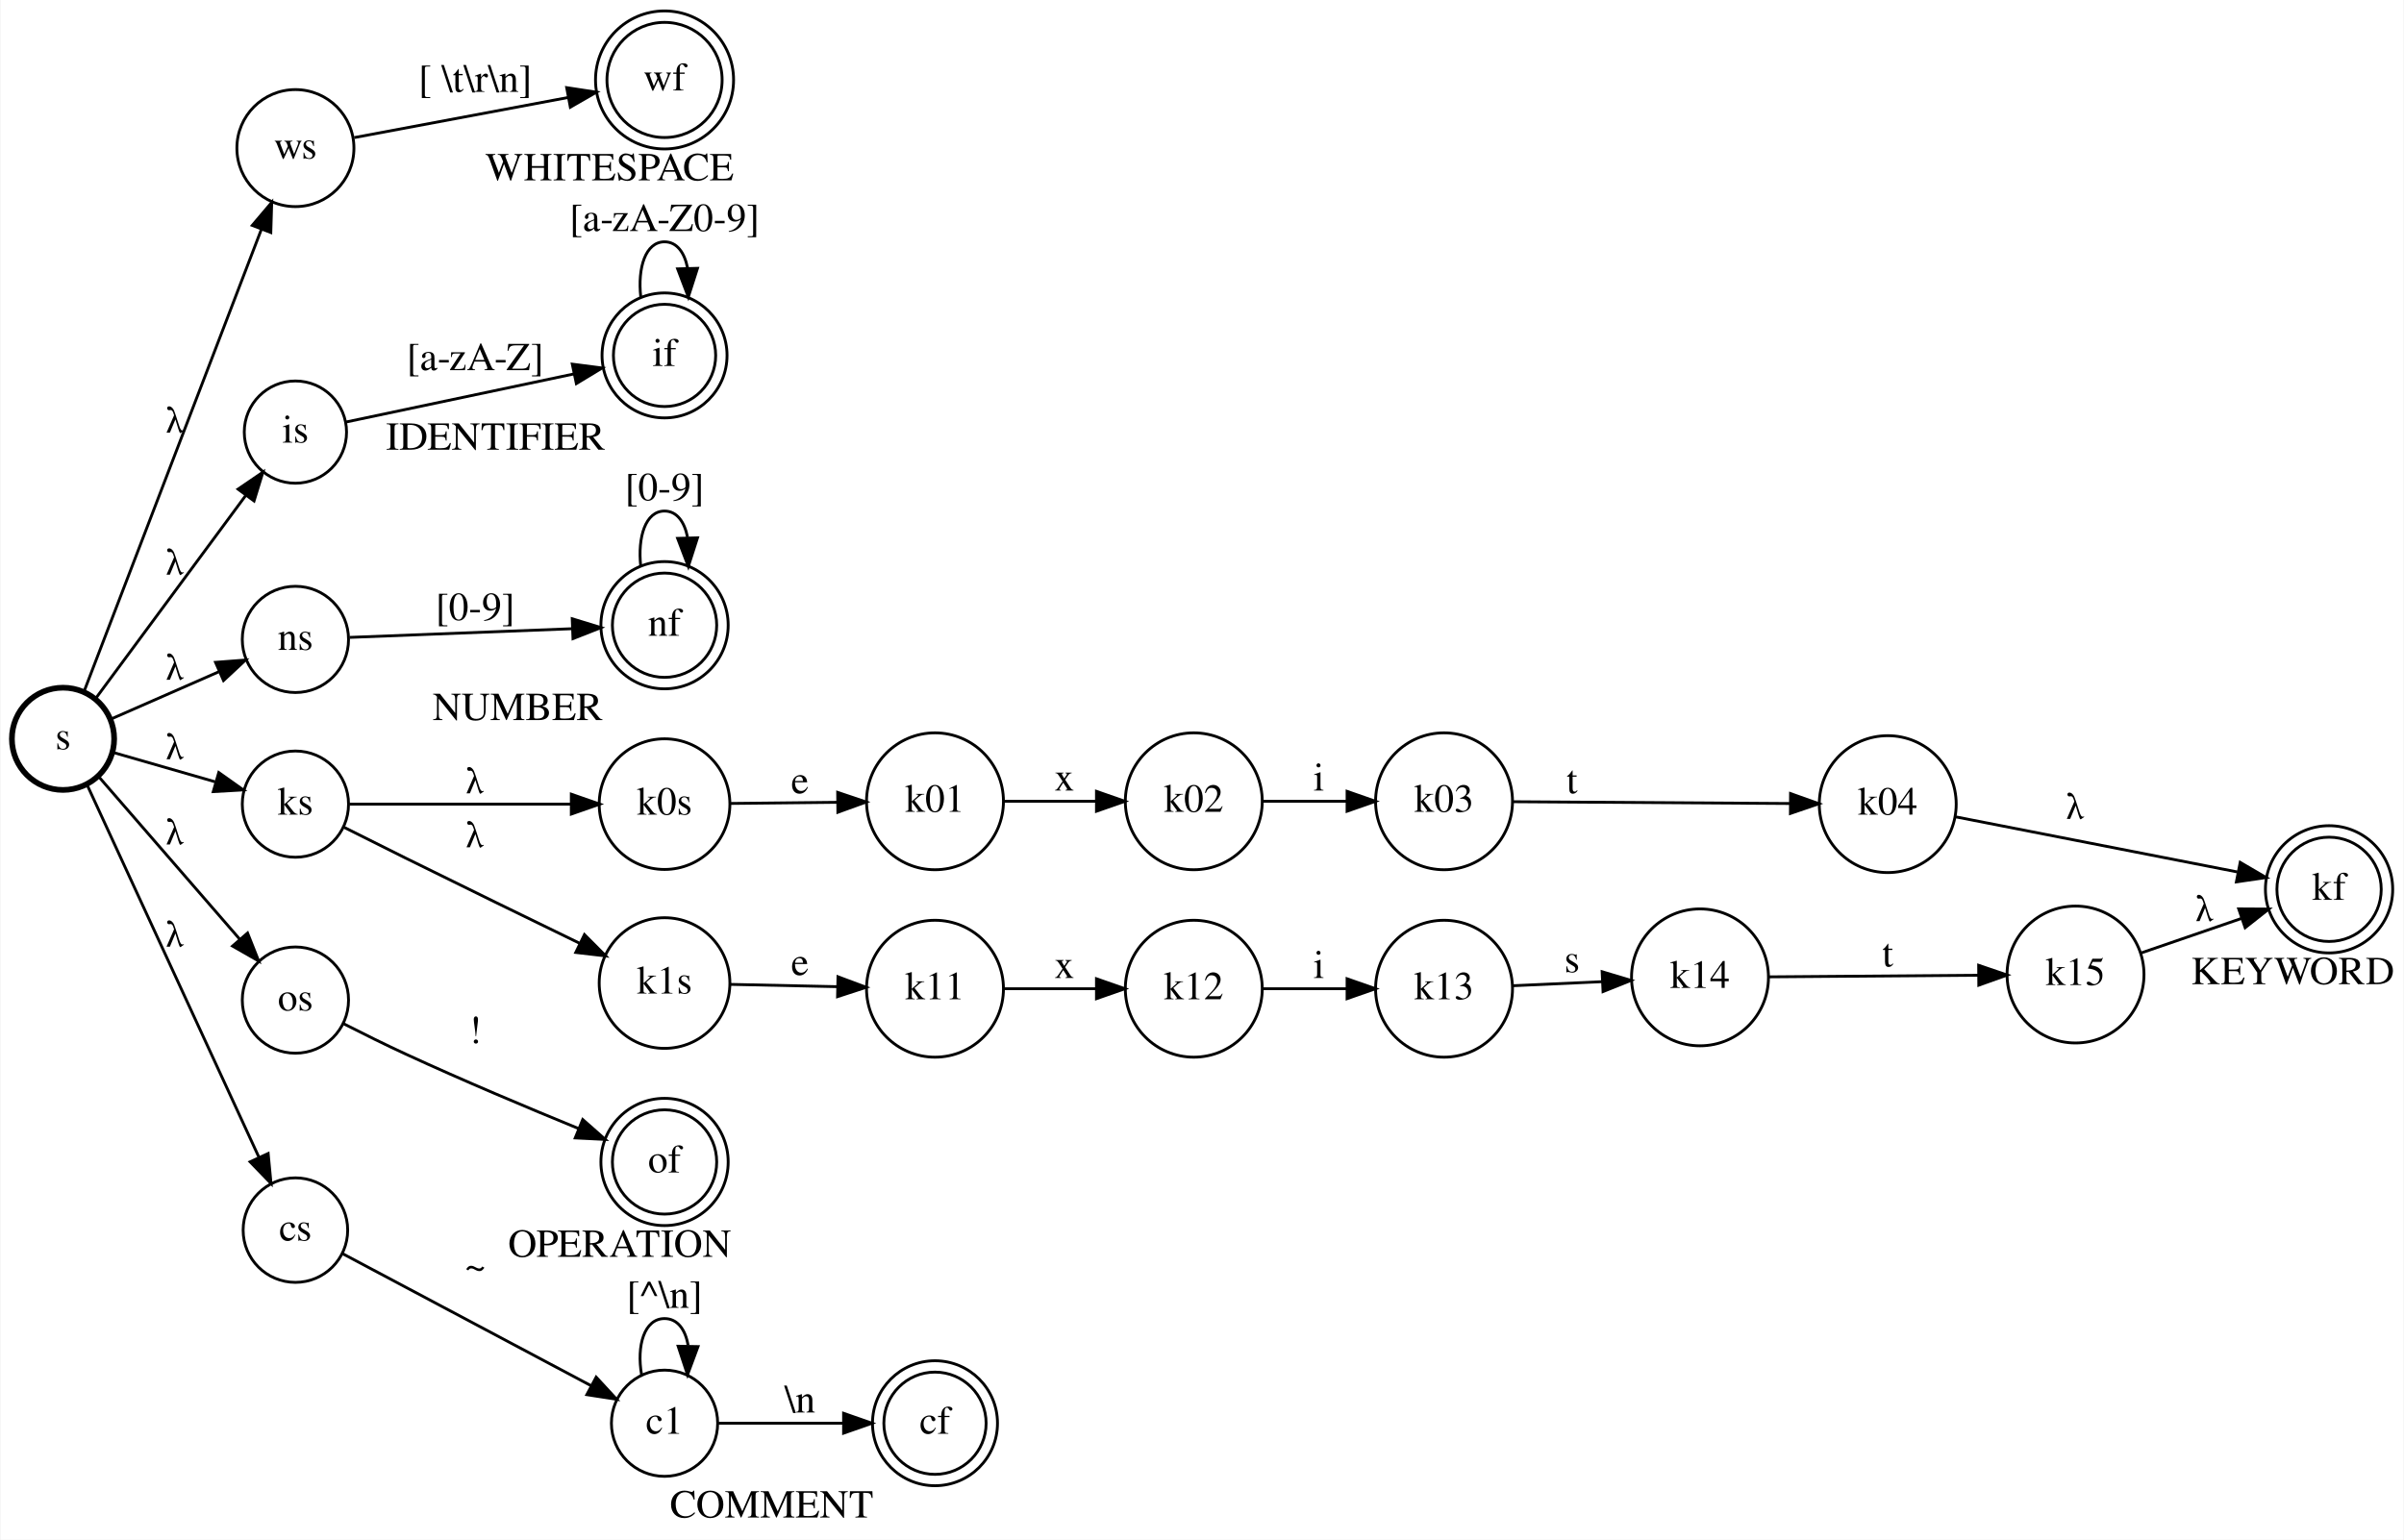
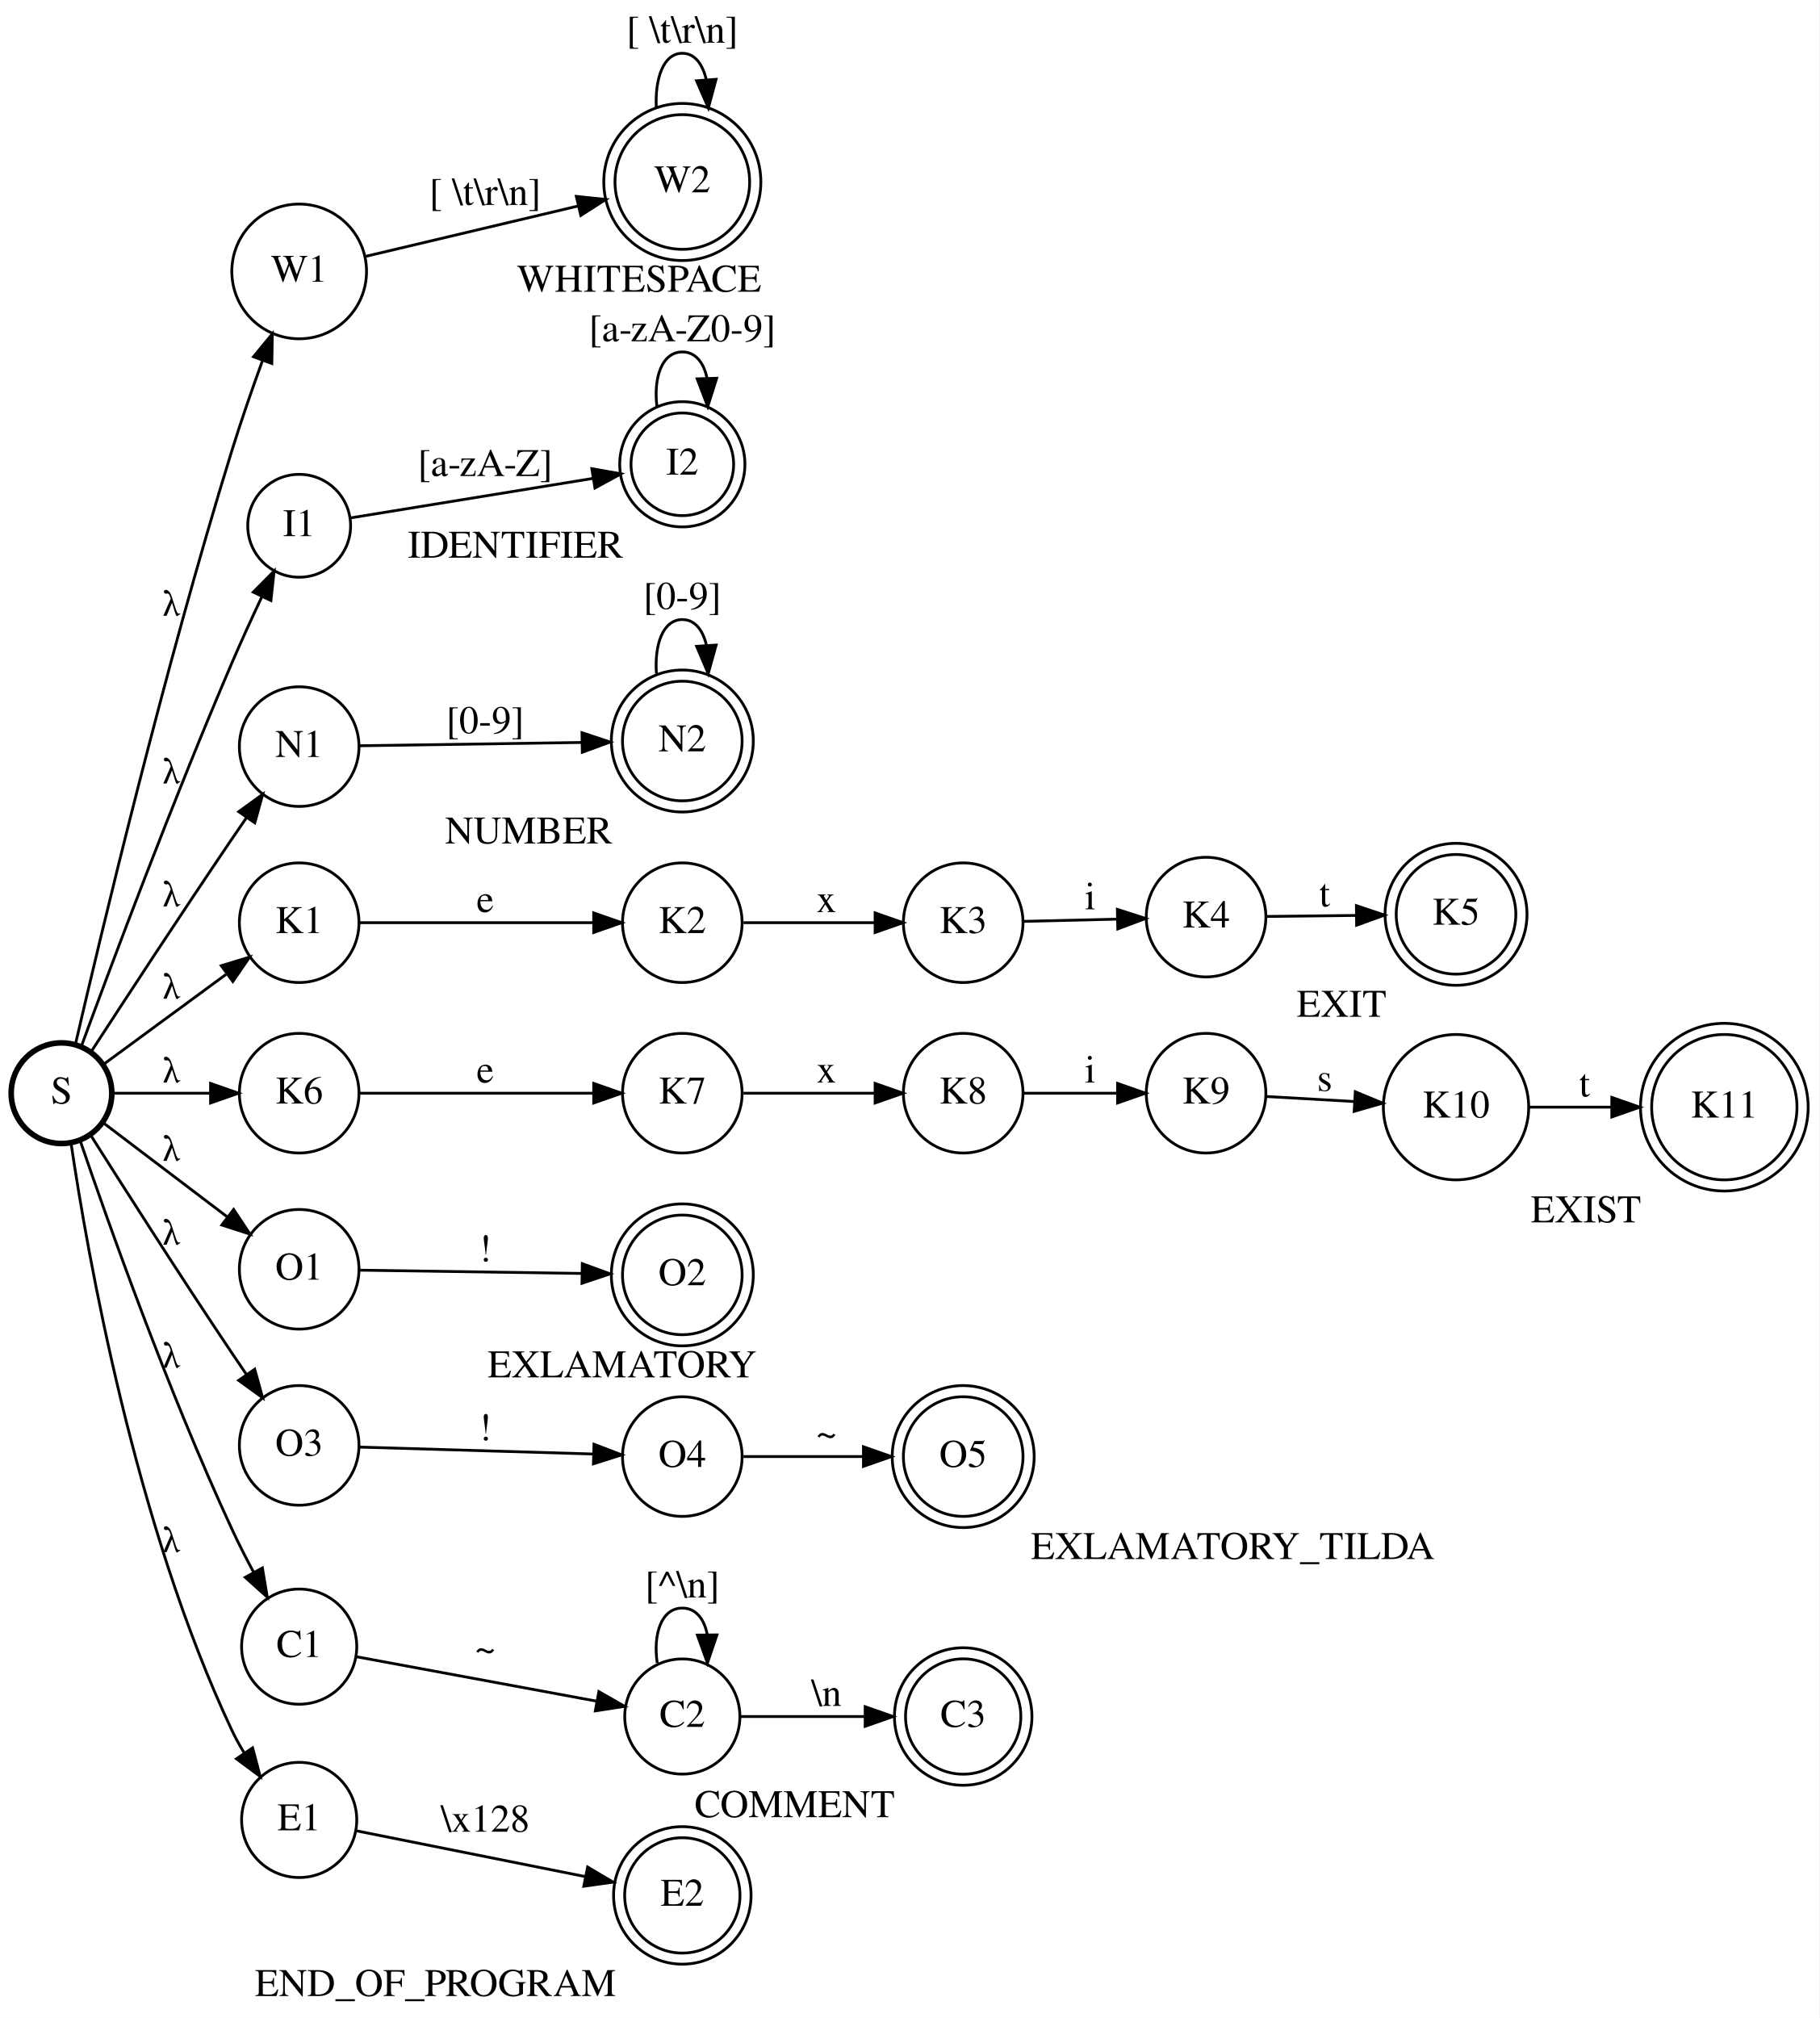
- <svg xmlns="http://www.w3.org/2000/svg" width="846pt" height="542pt" viewBox="0.00 0.00 845.86 542.15">
-   <g id="graph0" class="graph" transform="scale(1 1) rotate(0) translate(4 538.15)">
-     <polygon fill="white" stroke="transparent" points="-4,4 -4,-538.15 841.86,-538.15 841.86,4 -4,4" />
+ <svg xmlns="http://www.w3.org/2000/svg" width="651pt" height="722pt" viewBox="0.00 0.00 650.97 721.85">
+   <g id="graph0" class="graph" transform="scale(1 1) rotate(0) translate(4 717.85)">
+     <polygon fill="white" stroke="transparent" points="-4,4 -4,-717.85 646.97,-717.85 646.97,4 -4,4" />
    <g id="node1" class="node">
-       <ellipse fill="none" stroke="black" stroke-width="2" cx="18" cy="-278" rx="18" ry="18" />
-       <text text-anchor="middle" x="18" y="-274.3" font-family="Times,serif" font-size="14.00">s</text>
+       <ellipse fill="none" stroke="black" stroke-width="2" cx="18" cy="-326.8" rx="18" ry="18" />
+       <text text-anchor="middle" x="18" y="-323.1" font-family="Times,serif" font-size="14.00">S</text>
+     </g>
+     <g id="node11" class="node">
+       <ellipse fill="none" stroke="black" cx="103.05" cy="-620.8" rx="24.1" ry="24.1" />
+       <text text-anchor="middle" x="103.05" y="-617.1" font-family="Times,serif" font-size="14.00">W1</text>
+     </g>
+     <g id="edge1" class="edge">
+       <path fill="none" stroke="black" d="M22.98,-344.26C31.92,-382.89 54.7,-478.36 79,-556.8 82.25,-567.29 86.18,-578.6 89.87,-588.76" />
+       <polygon fill="black" stroke="black" points="86.7,-590.28 93.44,-598.46 93.27,-587.86 86.7,-590.28" />
+       <text text-anchor="middle" x="57.5" y="-497.6" font-family="Times,serif" font-size="14.00">λ</text>
+     </g>
+     <g id="node12" class="node">
+       <ellipse fill="none" stroke="black" cx="103.05" cy="-529.8" rx="18.4" ry="18.4" />
+       <text text-anchor="middle" x="103.05" y="-526.1" font-family="Times,serif" font-size="14.00">I1</text>
+     </g>
+     <g id="edge2" class="edge">
+       <path fill="none" stroke="black" d="M25.11,-343.58C35.57,-372.05 57.83,-431.49 79,-480.8 82.34,-488.57 86.18,-496.94 89.75,-504.52" />
+       <polygon fill="black" stroke="black" points="86.62,-506.07 94.08,-513.59 92.94,-503.06 86.62,-506.07" />
+       <text text-anchor="middle" x="57.5" y="-437.6" font-family="Times,serif" font-size="14.00">λ</text>
+     </g>
+     <g id="node13" class="node">
+       <ellipse fill="none" stroke="black" cx="103.05" cy="-450.8" rx="21.4" ry="21.4" />
+       <text text-anchor="middle" x="103.05" y="-447.1" font-family="Times,serif" font-size="14.00">N1</text>
+     </g>
+     <g id="edge3" class="edge">
+       <path fill="none" stroke="black" d="M28.65,-341.7C40.4,-359.78 60.93,-391.18 79,-417.8 80.66,-420.24 82.39,-422.77 84.14,-425.3" />
+       <polygon fill="black" stroke="black" points="81.42,-427.52 90,-433.73 87.17,-423.52 81.42,-427.52" />
+       <text text-anchor="middle" x="57.5" y="-393.6" font-family="Times,serif" font-size="14.00">λ</text>
+     </g>
+     <g id="node14" class="node">
+       <ellipse fill="none" stroke="black" cx="103.05" cy="-387.8" rx="21.4" ry="21.4" />
+       <text text-anchor="middle" x="103.05" y="-384.1" font-family="Times,serif" font-size="14.00">K1</text>
+     </g>
+     <g id="edge4" class="edge">
+       <path fill="none" stroke="black" d="M33.09,-337.15C45.04,-345.93 62.5,-358.75 76.85,-369.29" />
+       <polygon fill="black" stroke="black" points="75.18,-372.41 85.31,-375.5 79.32,-366.76 75.18,-372.41" />
+       <text text-anchor="middle" x="57.5" y="-360.6" font-family="Times,serif" font-size="14.00">λ</text>
+     </g>
+     <g id="node15" class="node">
+       <ellipse fill="none" stroke="black" cx="103.05" cy="-326.8" rx="21.4" ry="21.4" />
+       <text text-anchor="middle" x="103.05" y="-323.1" font-family="Times,serif" font-size="14.00">K6</text>
+     </g>
+     <g id="edge5" class="edge">
+       <path fill="none" stroke="black" d="M36.21,-326.8C46.25,-326.8 59.21,-326.8 70.98,-326.8" />
+       <polygon fill="black" stroke="black" points="71.34,-330.3 81.34,-326.8 71.34,-323.3 71.34,-330.3" />
+       <text text-anchor="middle" x="57.5" y="-330.6" font-family="Times,serif" font-size="14.00">λ</text>
+     </g>
+     <g id="node16" class="node">
+       <ellipse fill="none" stroke="black" cx="103.05" cy="-263.8" rx="21.4" ry="21.4" />
+       <text text-anchor="middle" x="103.05" y="-260.1" font-family="Times,serif" font-size="14.00">O1</text>
+     </g>
+     <g id="edge6" class="edge">
+       <path fill="none" stroke="black" d="M32.71,-316.39C44.81,-307.22 62.72,-293.63 77.31,-282.56" />
+       <polygon fill="black" stroke="black" points="79.6,-285.22 85.45,-276.39 75.37,-279.64 79.6,-285.22" />
+       <text text-anchor="middle" x="57.5" y="-302.6" font-family="Times,serif" font-size="14.00">λ</text>
+     </g>
+     <g id="node17" class="node">
+       <ellipse fill="none" stroke="black" cx="103.05" cy="-200.8" rx="21.4" ry="21.4" />
+       <text text-anchor="middle" x="103.05" y="-197.1" font-family="Times,serif" font-size="14.00">O3</text>
+     </g>
+     <g id="edge7" class="edge">
+       <path fill="none" stroke="black" d="M28.39,-311.87C40.07,-293.41 60.68,-261.08 79,-233.8 80.64,-231.35 82.37,-228.81 84.11,-226.28" />
+       <polygon fill="black" stroke="black" points="87.14,-228.05 89.97,-217.84 81.39,-224.06 87.14,-228.05" />
+       <text text-anchor="middle" x="57.5" y="-272.6" font-family="Times,serif" font-size="14.00">λ</text>
+     </g>
+     <g id="node18" class="node">
+       <ellipse fill="none" stroke="black" cx="103.05" cy="-128.8" rx="20.6" ry="20.6" />
+       <text text-anchor="middle" x="103.05" y="-125.1" font-family="Times,serif" font-size="14.00">C1</text>
+     </g>
+     <g id="edge8" class="edge">
+       <path fill="none" stroke="black" d="M24.75,-309.64C34.67,-280.57 56.16,-220.02 79,-170.8 81.36,-165.71 84.08,-160.38 86.81,-155.29" />
+       <polygon fill="black" stroke="black" points="89.89,-156.96 91.64,-146.51 83.75,-153.59 89.89,-156.96" />
+       <text text-anchor="middle" x="57.5" y="-228.6" font-family="Times,serif" font-size="14.00">λ</text>
+     </g>
+     <g id="node19" class="node">
+       <ellipse fill="none" stroke="black" cx="103.05" cy="-66.8" rx="20.6" ry="20.6" />
+       <text text-anchor="middle" x="103.05" y="-63.1" font-family="Times,serif" font-size="14.00">E1</text>
+     </g>
+     <g id="edge9" class="edge">
+       <path fill="none" stroke="black" d="M21.43,-308.88C27.27,-269.38 44.25,-172.47 79,-98.8 80.26,-96.13 81.75,-93.45 83.35,-90.84" />
+       <polygon fill="black" stroke="black" points="86.39,-92.6 89.1,-82.36 80.59,-88.67 86.39,-92.6" />
+       <text text-anchor="middle" x="57.5" y="-162.6" font-family="Times,serif" font-size="14.00">λ</text>
+     </g>
+     <g id="node2" class="node">
+       <ellipse fill="none" stroke="black" cx="240.14" cy="-652.8" rx="24.09" ry="24.09" />
+       <ellipse fill="none" stroke="black" cx="240.14" cy="-652.8" rx="28.1" ry="28.1" />
+       <text text-anchor="middle" x="240.14" y="-649.1" font-family="Times,serif" font-size="14.00">W2</text>
+       <text text-anchor="middle" x="224.69" y="-613.55" font-family="Times,serif" font-size="14.00">WHITESPACE</text>
+     </g>
+     <g id="edge11" class="edge">
+       <path fill="none" stroke="black" d="M230.83,-679.3C230.3,-689.93 233.41,-698.85 240.14,-698.85 244.57,-698.85 247.42,-695 248.72,-689.36" />
+       <polygon fill="black" stroke="black" points="252.21,-689.53 249.46,-679.3 245.23,-689.01 252.21,-689.53" />
+       <text text-anchor="middle" x="240.14" y="-702.65" font-family="Times,serif" font-size="14.00">[ \t\r\n]</text>
+     </g>
+     <g id="node3" class="node">
+       <ellipse fill="none" stroke="black" cx="240.14" cy="-551.8" rx="18.36" ry="18.36" />
+       <ellipse fill="none" stroke="black" cx="240.14" cy="-551.8" rx="22.4" ry="22.4" />
+       <text text-anchor="middle" x="240.14" y="-548.1" font-family="Times,serif" font-size="14.00">I2</text>
+       <text text-anchor="middle" x="180.45" y="-518.4" font-family="Times,serif" font-size="14.00">IDENTIFIER</text>
+     </g>
+     <g id="edge13" class="edge">
+       <path fill="none" stroke="black" d="M231.05,-572.48C229.79,-582.8 232.82,-592 240.14,-592 244.84,-592 247.77,-588.22 248.94,-582.79" />
+       <polygon fill="black" stroke="black" points="252.44,-582.58 249.24,-572.48 245.45,-582.37 252.44,-582.58" />
+       <text text-anchor="middle" x="240.14" y="-595.8" font-family="Times,serif" font-size="14.00">[a-zA-Z0-9]</text>
+     </g>
+     <g id="node4" class="node">
+       <ellipse fill="none" stroke="black" cx="240.14" cy="-452.8" rx="21.4" ry="21.4" />
+       <ellipse fill="none" stroke="black" cx="240.14" cy="-452.8" rx="25.4" ry="25.4" />
+       <text text-anchor="middle" x="240.14" y="-449.1" font-family="Times,serif" font-size="14.00">N2</text>
+       <text text-anchor="middle" x="185.2" y="-416.15" font-family="Times,serif" font-size="14.00">NUMBER</text>
+     </g>
+     <g id="edge15" class="edge">
+       <path fill="none" stroke="black" d="M230.88,-476.93C230.12,-487.33 233.21,-496.25 240.14,-496.25 244.59,-496.25 247.45,-492.59 248.73,-487.22" />
+       <polygon fill="black" stroke="black" points="252.25,-487.13 249.41,-476.93 245.26,-486.68 252.25,-487.13" />
+       <text text-anchor="middle" x="240.14" y="-500.05" font-family="Times,serif" font-size="14.00">[0-9]</text>
+     </g>
+     <g id="node5" class="node">
+       <ellipse fill="none" stroke="black" cx="516.98" cy="-390.8" rx="21.4" ry="21.4" />
+       <ellipse fill="none" stroke="black" cx="516.98" cy="-390.8" rx="25.4" ry="25.4" />
+       <text text-anchor="middle" x="516.98" y="-387.1" font-family="Times,serif" font-size="14.00">K5</text>
+       <text text-anchor="middle" x="476.03" y="-354.15" font-family="Times,serif" font-size="14.00">EXIT</text>
+     </g>
+     <g id="node6" class="node">
+       <ellipse fill="none" stroke="black" cx="612.98" cy="-321.8" rx="26" ry="26" />
+       <ellipse fill="none" stroke="black" cx="612.98" cy="-321.8" rx="30" ry="30" />
+       <text text-anchor="middle" x="612.98" y="-318.1" font-family="Times,serif" font-size="14.00">K11</text>
+       <text text-anchor="middle" x="563.48" y="-280.6" font-family="Times,serif" font-size="14.00">EXIST</text>
+     </g>
+     <g id="node7" class="node">
+       <ellipse fill="none" stroke="black" cx="240.14" cy="-261.8" rx="21.4" ry="21.4" />
+       <ellipse fill="none" stroke="black" cx="240.14" cy="-261.8" rx="25.4" ry="25.4" />
+       <text text-anchor="middle" x="240.14" y="-258.1" font-family="Times,serif" font-size="14.00">O2</text>
+       <text text-anchor="middle" x="218.59" y="-225.15" font-family="Times,serif" font-size="14.00">EXLAMATORY</text>
    </g>
    <g id="node8" class="node">
-       <ellipse fill="none" stroke="black" cx="99.8" cy="-486" rx="20.6" ry="20.6" />
-       <text text-anchor="middle" x="99.8" y="-482.3" font-family="Times,serif" font-size="14.00">ws</text>
-     </g>
-     <g id="edge1" class="edge">
-       <path fill="none" stroke="black" d="M25.4,-294.67C38.98,-330.09 70.86,-413.19 87.79,-457.31" />
-       <polygon fill="black" stroke="black" points="84.61,-458.78 91.46,-466.87 91.14,-456.28 84.61,-458.78" />
-       <text text-anchor="middle" x="57.5" y="-385.8" font-family="Times,serif" font-size="14.00">λ</text>
+       <ellipse fill="none" stroke="black" cx="340.64" cy="-196.8" rx="21.4" ry="21.4" />
+       <ellipse fill="none" stroke="black" cx="340.64" cy="-196.8" rx="25.4" ry="25.4" />
+       <text text-anchor="middle" x="340.64" y="-193.1" font-family="Times,serif" font-size="14.00">O5</text>
+       <text text-anchor="middle" x="437.09" y="-160.15" font-family="Times,serif" font-size="14.00">EXLAMATORY_TILDA</text>
    </g>
    <g id="node9" class="node">
-       <ellipse fill="none" stroke="black" cx="99.8" cy="-386" rx="18" ry="18" />
-       <text text-anchor="middle" x="99.8" y="-382.3" font-family="Times,serif" font-size="14.00">is</text>
-     </g>
-     <g id="edge2" class="edge">
-       <path fill="none" stroke="black" d="M29.43,-292.12C42.87,-310.31 66.4,-342.15 82.28,-363.64" />
-       <polygon fill="black" stroke="black" points="79.61,-365.91 88.36,-371.88 85.24,-361.75 79.61,-365.91" />
-       <text text-anchor="middle" x="57.5" y="-335.8" font-family="Times,serif" font-size="14.00">λ</text>
+       <ellipse fill="none" stroke="black" cx="340.64" cy="-103.8" rx="20.63" ry="20.63" />
+       <ellipse fill="none" stroke="black" cx="340.64" cy="-103.8" rx="24.6" ry="24.6" />
+       <text text-anchor="middle" x="340.64" y="-100.1" font-family="Times,serif" font-size="14.00">C3</text>
+       <text text-anchor="middle" x="280.34" y="-67.8" font-family="Times,serif" font-size="14.00">COMMENT</text>
    </g>
    <g id="node10" class="node">
-       <ellipse fill="none" stroke="black" cx="99.8" cy="-313" rx="18.7" ry="18.7" />
-       <text text-anchor="middle" x="99.8" y="-309.3" font-family="Times,serif" font-size="14.00">ns</text>
-     </g>
-     <g id="edge3" class="edge">
-       <path fill="none" stroke="black" d="M34.77,-284.91C45.59,-289.66 60.21,-296.07 72.75,-301.57" />
-       <polygon fill="black" stroke="black" points="71.68,-304.93 82.24,-305.74 74.49,-298.52 71.68,-304.93" />
-       <text text-anchor="middle" x="57.5" y="-298.8" font-family="Times,serif" font-size="14.00">λ</text>
-     </g>
-     <g id="node11" class="node">
-       <ellipse fill="none" stroke="black" cx="99.8" cy="-255" rx="18.7" ry="18.7" />
-       <text text-anchor="middle" x="99.8" y="-251.3" font-family="Times,serif" font-size="14.00">ks</text>
-     </g>
-     <g id="edge4" class="edge">
-       <path fill="none" stroke="black" d="M35.53,-273.23C45.91,-270.24 59.55,-266.31 71.51,-262.87" />
-       <polygon fill="black" stroke="black" points="72.82,-266.13 81.46,-260 70.88,-259.4 72.82,-266.13" />
-       <text text-anchor="middle" x="57.5" y="-270.8" font-family="Times,serif" font-size="14.00">λ</text>
-     </g>
-     <g id="node12" class="node">
-       <ellipse fill="none" stroke="black" cx="99.8" cy="-186" rx="18.7" ry="18.7" />
-       <text text-anchor="middle" x="99.8" y="-182.3" font-family="Times,serif" font-size="14.00">os</text>
-     </g>
-     <g id="edge5" class="edge">
-       <path fill="none" stroke="black" d="M30.43,-264.82C43.44,-249.82 64.86,-225.12 80.26,-207.37" />
-       <polygon fill="black" stroke="black" points="82.96,-209.61 86.87,-199.76 77.67,-205.02 82.96,-209.61" />
-       <text text-anchor="middle" x="57.5" y="-240.8" font-family="Times,serif" font-size="14.00">λ</text>
-     </g>
-     <g id="node13" class="node">
-       <ellipse fill="none" stroke="black" cx="99.8" cy="-105" rx="18.4" ry="18.4" />
-       <text text-anchor="middle" x="99.8" y="-101.3" font-family="Times,serif" font-size="14.00">cs</text>
-     </g>
-     <g id="edge6" class="edge">
-       <path fill="none" stroke="black" d="M26.36,-262.03C40.19,-232.06 70.14,-167.13 86.87,-130.85" />
-       <polygon fill="black" stroke="black" points="90.21,-131.98 91.22,-121.43 83.85,-129.05 90.21,-131.98" />
-       <text text-anchor="middle" x="57.5" y="-204.8" font-family="Times,serif" font-size="14.00">λ</text>
-     </g>
-     <g id="node2" class="node">
-       <ellipse fill="none" stroke="black" cx="229.74" cy="-510" rx="20.27" ry="20.27" />
-       <ellipse fill="none" stroke="black" cx="229.74" cy="-510" rx="24.3" ry="24.3" />
-       <text text-anchor="middle" x="229.74" y="-506.3" font-family="Times,serif" font-size="14.00">wf</text>
-       <text text-anchor="middle" x="210.39" y="-474.65" font-family="Times,serif" font-size="14.00">WHITESPACE</text>
-     </g>
-     <g id="node3" class="node">
-       <ellipse fill="none" stroke="black" cx="229.74" cy="-413" rx="18" ry="18" />
-       <ellipse fill="none" stroke="black" cx="229.74" cy="-413" rx="22" ry="22" />
-       <text text-anchor="middle" x="229.74" y="-409.3" font-family="Times,serif" font-size="14.00">if</text>
-       <text text-anchor="middle" x="170.24" y="-379.8" font-family="Times,serif" font-size="14.00">IDENTIFIER</text>
-     </g>
-     <g id="edge9" class="edge">
-       <path fill="none" stroke="black" d="M221.37,-433.58C220.22,-443.84 223.01,-453 229.74,-453 234.06,-453 236.76,-449.24 237.83,-443.84" />
-       <polygon fill="black" stroke="black" points="241.34,-443.67 238.11,-433.58 234.34,-443.48 241.34,-443.67" />
-       <text text-anchor="middle" x="229.74" y="-456.8" font-family="Times,serif" font-size="14.00">[a-zA-Z0-9]</text>
-     </g>
-     <g id="node4" class="node">
-       <ellipse fill="none" stroke="black" cx="229.74" cy="-318" rx="18.36" ry="18.36" />
-       <ellipse fill="none" stroke="black" cx="229.74" cy="-318" rx="22.4" ry="22.4" />
-       <text text-anchor="middle" x="229.74" y="-314.3" font-family="Times,serif" font-size="14.00">nf</text>
-       <text text-anchor="middle" x="178.05" y="-284.6" font-family="Times,serif" font-size="14.00">NUMBER</text>
-     </g>
-     <g id="edge11" class="edge">
-       <path fill="none" stroke="black" d="M221.37,-338.68C220.22,-349 223.01,-358.2 229.74,-358.2 234.06,-358.2 236.76,-354.42 237.83,-349" />
-       <polygon fill="black" stroke="black" points="241.34,-348.77 238.11,-338.68 234.34,-348.58 241.34,-348.77" />
-       <text text-anchor="middle" x="229.74" y="-362" font-family="Times,serif" font-size="14.00">[0-9]</text>
-     </g>
-     <g id="node5" class="node">
-       <ellipse fill="none" stroke="black" cx="815.67" cy="-225" rx="18.36" ry="18.36" />
-       <ellipse fill="none" stroke="black" cx="815.67" cy="-225" rx="22.4" ry="22.4" />
-       <text text-anchor="middle" x="815.67" y="-221.3" font-family="Times,serif" font-size="14.00">kf</text>
-       <text text-anchor="middle" x="802.86" y="-191.6" font-family="Times,serif" font-size="14.00">KEYWORD</text>
-     </g>
-     <g id="node6" class="node">
-       <ellipse fill="none" stroke="black" cx="229.74" cy="-129" rx="18.36" ry="18.36" />
-       <ellipse fill="none" stroke="black" cx="229.74" cy="-129" rx="22.4" ry="22.4" />
-       <text text-anchor="middle" x="229.74" y="-125.3" font-family="Times,serif" font-size="14.00">of</text>
-       <text text-anchor="middle" x="213.94" y="-95.6" font-family="Times,serif" font-size="14.00">OPERATION</text>
-     </g>
-     <g id="node7" class="node">
-       <ellipse fill="none" stroke="black" cx="324.94" cy="-37" rx="18" ry="18" />
-       <ellipse fill="none" stroke="black" cx="324.94" cy="-37" rx="22" ry="22" />
-       <text text-anchor="middle" x="324.94" y="-33.3" font-family="Times,serif" font-size="14.00">cf</text>
-       <text text-anchor="middle" x="267.44" y="-3.8" font-family="Times,serif" font-size="14.00">COMMENT</text>
-     </g>
-     <g id="edge7" class="edge">
-       <path fill="none" stroke="black" d="M120.51,-489.7C140.54,-493.45 171.92,-499.34 195.74,-503.81" />
-       <polygon fill="black" stroke="black" points="195.29,-507.29 205.76,-505.69 196.58,-500.41 195.29,-507.29" />
-       <text text-anchor="middle" x="163.1" y="-505.8" font-family="Times,serif" font-size="14.00">[ \t\r\n]</text>
-     </g>
-     <g id="edge8" class="edge">
-       <path fill="none" stroke="black" d="M117.52,-389.53C137.89,-393.83 172.67,-401.17 197.93,-406.5" />
-       <polygon fill="black" stroke="black" points="197.26,-409.93 207.76,-408.57 198.7,-403.08 197.26,-409.93" />
-       <text text-anchor="middle" x="163.1" y="-407.8" font-family="Times,serif" font-size="14.00">[a-zA-Z]</text>
+       <ellipse fill="none" stroke="black" cx="240.14" cy="-39.8" rx="20.63" ry="20.63" />
+       <ellipse fill="none" stroke="black" cx="240.14" cy="-39.8" rx="24.6" ry="24.6" />
+       <text text-anchor="middle" x="240.14" y="-36.1" font-family="Times,serif" font-size="14.00">E2</text>
+       <text text-anchor="middle" x="151.85" y="-3.8" font-family="Times,serif" font-size="14.00">END_OF_PROGRAM</text>
    </g>
    <g id="edge10" class="edge">
-       <path fill="none" stroke="black" d="M118.86,-313.71C139.14,-314.5 172.43,-315.8 197.07,-316.76" />
-       <polygon fill="black" stroke="black" points="197.24,-320.27 207.36,-317.16 197.51,-313.28 197.24,-320.27" />
-       <text text-anchor="middle" x="163.1" y="-319.8" font-family="Times,serif" font-size="14.00">[0-9]</text>
-     </g>
-     <g id="node14" class="node">
-       <ellipse fill="none" stroke="black" cx="229.74" cy="-255" rx="23" ry="23" />
-       <text text-anchor="middle" x="229.74" y="-251.3" font-family="Times,serif" font-size="14.00">k0s</text>
+       <path fill="none" stroke="black" d="M126.66,-626.15C147.43,-631.07 178.57,-638.45 202.82,-644.2" />
+       <polygon fill="black" stroke="black" points="202.21,-647.65 212.75,-646.55 203.82,-640.83 202.21,-647.65" />
+       <text text-anchor="middle" x="169.6" y="-644.6" font-family="Times,serif" font-size="14.00">[ \t\r\n]</text>
    </g>
    <g id="edge12" class="edge">
-       <path fill="none" stroke="black" d="M118.86,-255C139.02,-255 172.04,-255 196.63,-255" />
-       <polygon fill="black" stroke="black" points="196.92,-258.5 206.92,-255 196.92,-251.5 196.92,-258.5" />
-       <text text-anchor="middle" x="163.1" y="-258.8" font-family="Times,serif" font-size="14.00">λ</text>
-     </g>
-     <g id="node15" class="node">
-       <ellipse fill="none" stroke="black" cx="229.74" cy="-192" rx="23" ry="23" />
-       <text text-anchor="middle" x="229.74" y="-188.3" font-family="Times,serif" font-size="14.00">k1s</text>
-     </g>
-     <g id="edge13" class="edge">
-       <path fill="none" stroke="black" d="M116.96,-246.82C123.65,-243.45 131.49,-239.52 138.6,-236 159.01,-225.89 182.09,-214.63 199.79,-206.03" />
-       <polygon fill="black" stroke="black" points="201.55,-209.06 209.02,-201.55 198.49,-202.77 201.55,-209.06" />
-       <text text-anchor="middle" x="163.1" y="-239.8" font-family="Times,serif" font-size="14.00">λ</text>
+       <path fill="none" stroke="black" d="M121.16,-532.58C142.97,-536.14 181.09,-542.34 208.09,-546.74" />
+       <polygon fill="black" stroke="black" points="207.76,-550.23 218.19,-548.39 208.88,-543.32 207.76,-550.23" />
+       <text text-anchor="middle" x="169.6" y="-547.6" font-family="Times,serif" font-size="14.00">[a-zA-Z]</text>
+     </g>
+     <g id="edge14" class="edge">
+       <path fill="none" stroke="black" d="M124.57,-451.1C145.62,-451.41 178.78,-451.9 204.02,-452.28" />
+       <polygon fill="black" stroke="black" points="204.24,-455.78 214.29,-452.43 204.35,-448.78 204.24,-455.78" />
+       <text text-anchor="middle" x="169.6" y="-455.6" font-family="Times,serif" font-size="14.00">[0-9]</text>
+     </g>
+     <g id="node20" class="node">
+       <ellipse fill="none" stroke="black" cx="240.14" cy="-387.8" rx="21.4" ry="21.4" />
+       <text text-anchor="middle" x="240.14" y="-384.1" font-family="Times,serif" font-size="14.00">K2</text>
+     </g>
+     <g id="edge16" class="edge">
+       <path fill="none" stroke="black" d="M124.57,-387.8C146.78,-387.8 182.48,-387.8 208.12,-387.8" />
+       <polygon fill="black" stroke="black" points="208.43,-391.3 218.43,-387.8 208.43,-384.3 208.43,-391.3" />
+       <text text-anchor="middle" x="169.6" y="-391.6" font-family="Times,serif" font-size="14.00">e</text>
+     </g>
+     <g id="node23" class="node">
+       <ellipse fill="none" stroke="black" cx="240.14" cy="-326.8" rx="21.4" ry="21.4" />
+       <text text-anchor="middle" x="240.14" y="-323.1" font-family="Times,serif" font-size="14.00">K7</text>
+     </g>
+     <g id="edge20" class="edge">
+       <path fill="none" stroke="black" d="M124.57,-326.8C146.78,-326.8 182.48,-326.8 208.12,-326.8" />
+       <polygon fill="black" stroke="black" points="208.43,-330.3 218.43,-326.8 208.43,-323.3 208.43,-330.3" />
+       <text text-anchor="middle" x="169.6" y="-330.6" font-family="Times,serif" font-size="14.00">e</text>
    </g>
    <g id="edge25" class="edge">
-       <path fill="none" stroke="black" d="M116.87,-177.62C123.54,-174.22 131.39,-170.32 138.6,-167 158.76,-157.69 181.85,-147.98 199.62,-140.7" />
-       <polygon fill="black" stroke="black" points="200.94,-143.94 208.88,-136.93 198.3,-137.46 200.94,-143.94" />
-       <text text-anchor="middle" x="163.1" y="-170.8" font-family="Times,serif" font-size="14.00">!</text>
+       <path fill="none" stroke="black" d="M124.57,-263.49C145.62,-263.18 178.78,-262.69 204.02,-262.32" />
+       <polygon fill="black" stroke="black" points="204.35,-265.81 214.29,-262.17 204.24,-258.81 204.35,-265.81" />
+       <text text-anchor="middle" x="169.6" y="-266.6" font-family="Times,serif" font-size="14.00">!</text>
+     </g>
+     <g id="node27" class="node">
+       <ellipse fill="none" stroke="black" cx="240.14" cy="-196.8" rx="21.4" ry="21.4" />
+       <text text-anchor="middle" x="240.14" y="-193.1" font-family="Times,serif" font-size="14.00">O4</text>
+     </g>
+     <g id="edge26" class="edge">
+       <path fill="none" stroke="black" d="M124.57,-200.19C146.78,-199.53 182.48,-198.48 208.12,-197.72" />
+       <polygon fill="black" stroke="black" points="208.54,-201.21 218.43,-197.41 208.33,-194.21 208.54,-201.21" />
+       <text text-anchor="middle" x="169.6" y="-202.6" font-family="Times,serif" font-size="14.00">!</text>
+     </g>
+     <g id="node28" class="node">
+       <ellipse fill="none" stroke="black" cx="240.14" cy="-103.8" rx="20.6" ry="20.6" />
+       <text text-anchor="middle" x="240.14" y="-100.1" font-family="Times,serif" font-size="14.00">C2</text>
+     </g>
+     <g id="edge28" class="edge">
+       <path fill="none" stroke="black" d="M123.69,-125.16C146.2,-121 183.34,-114.12 209.4,-109.3" />
+       <polygon fill="black" stroke="black" points="210.28,-112.7 219.48,-107.44 209.01,-105.82 210.28,-112.7" />
+       <text text-anchor="middle" x="169.6" y="-123.6" font-family="Times,serif" font-size="14.00">~</text>
+     </g>
+     <g id="edge31" class="edge">
+       <path fill="none" stroke="black" d="M123.69,-62.87C145.05,-58.6 179.56,-51.71 205.3,-46.56" />
+       <polygon fill="black" stroke="black" points="206.26,-49.94 215.38,-44.55 204.89,-43.08 206.26,-49.94" />
+       <text text-anchor="middle" x="169.6" y="-62.6" font-family="Times,serif" font-size="14.00">\x128</text>
+     </g>
+     <g id="node21" class="node">
+       <ellipse fill="none" stroke="black" cx="340.64" cy="-387.8" rx="21.4" ry="21.4" />
+       <text text-anchor="middle" x="340.64" y="-384.1" font-family="Times,serif" font-size="14.00">K3</text>
+     </g>
+     <g id="edge17" class="edge">
+       <path fill="none" stroke="black" d="M262.03,-387.8C275.7,-387.8 293.8,-387.8 309.08,-387.8" />
+       <polygon fill="black" stroke="black" points="309.12,-391.3 319.12,-387.8 309.12,-384.3 309.12,-391.3" />
+       <text text-anchor="middle" x="291.69" y="-391.6" font-family="Times,serif" font-size="14.00">x</text>
+     </g>
+     <g id="node22" class="node">
+       <ellipse fill="none" stroke="black" cx="427.54" cy="-389.8" rx="21.4" ry="21.4" />
+       <text text-anchor="middle" x="427.54" y="-386.1" font-family="Times,serif" font-size="14.00">K4</text>
+     </g>
+     <g id="edge18" class="edge">
+       <path fill="none" stroke="black" d="M362.19,-388.28C372.23,-388.52 384.52,-388.81 395.66,-389.07" />
+       <polygon fill="black" stroke="black" points="395.8,-392.57 405.88,-389.31 395.96,-385.58 395.8,-392.57" />
+       <text text-anchor="middle" x="386.09" y="-392.6" font-family="Times,serif" font-size="14.00">i</text>
+     </g>
+     <g id="edge19" class="edge">
+       <path fill="none" stroke="black" d="M449.26,-390.04C458.83,-390.14 470.45,-390.28 481.3,-390.4" />
+       <polygon fill="black" stroke="black" points="481.33,-393.9 491.37,-390.52 481.41,-386.9 481.33,-393.9" />
+       <text text-anchor="middle" x="469.98" y="-393.6" font-family="Times,serif" font-size="14.00">t</text>
+     </g>
+     <g id="node24" class="node">
+       <ellipse fill="none" stroke="black" cx="340.64" cy="-326.8" rx="21.4" ry="21.4" />
+       <text text-anchor="middle" x="340.64" y="-323.1" font-family="Times,serif" font-size="14.00">K8</text>
+     </g>
+     <g id="edge21" class="edge">
+       <path fill="none" stroke="black" d="M262.03,-326.8C275.7,-326.8 293.8,-326.8 309.08,-326.8" />
+       <polygon fill="black" stroke="black" points="309.12,-330.3 319.12,-326.8 309.12,-323.3 309.12,-330.3" />
+       <text text-anchor="middle" x="291.69" y="-330.6" font-family="Times,serif" font-size="14.00">x</text>
    </g>
    <g id="node25" class="node">
-       <ellipse fill="none" stroke="black" cx="229.74" cy="-37" rx="18.7" ry="18.7" />
-       <text text-anchor="middle" x="229.74" y="-33.3" font-family="Times,serif" font-size="14.00">c1</text>
-     </g>
-     <g id="edge26" class="edge">
-       <path fill="none" stroke="black" d="M116.23,-96.8C138.02,-85.22 178.01,-63.96 203.98,-50.16" />
-       <polygon fill="black" stroke="black" points="205.67,-53.23 212.86,-45.44 202.38,-47.05 205.67,-53.23" />
-       <text text-anchor="middle" x="163.1" y="-87.8" font-family="Times,serif" font-size="14.00">~</text>
-     </g>
-     <g id="node16" class="node">
-       <ellipse fill="none" stroke="black" cx="324.94" cy="-256" rx="24.1" ry="24.1" />
-       <text text-anchor="middle" x="324.94" y="-252.3" font-family="Times,serif" font-size="14.00">k01</text>
-     </g>
-     <g id="edge14" class="edge">
-       <path fill="none" stroke="black" d="M252.83,-255.24C264.1,-255.36 278.04,-255.51 290.59,-255.64" />
-       <polygon fill="black" stroke="black" points="290.68,-259.14 300.71,-255.75 290.75,-252.14 290.68,-259.14" />
-       <text text-anchor="middle" x="277.39" y="-258.8" font-family="Times,serif" font-size="14.00">e</text>
-     </g>
-     <g id="node20" class="node">
-       <ellipse fill="none" stroke="black" cx="324.94" cy="-190" rx="24.1" ry="24.1" />
-       <text text-anchor="middle" x="324.94" y="-186.3" font-family="Times,serif" font-size="14.00">k11</text>
-     </g>
-     <g id="edge18" class="edge">
-       <path fill="none" stroke="black" d="M252.83,-191.53C264.1,-191.28 278.04,-190.98 290.59,-190.72" />
-       <polygon fill="black" stroke="black" points="290.79,-194.21 300.71,-190.5 290.64,-187.21 290.79,-194.21" />
-       <text text-anchor="middle" x="277.39" y="-194.8" font-family="Times,serif" font-size="14.00">e</text>
-     </g>
-     <g id="node17" class="node">
-       <ellipse fill="none" stroke="black" cx="416.04" cy="-256" rx="24.1" ry="24.1" />
-       <text text-anchor="middle" x="416.04" y="-252.3" font-family="Times,serif" font-size="14.00">k02</text>
-     </g>
-     <g id="edge15" class="edge">
-       <path fill="none" stroke="black" d="M349.35,-256C359.17,-256 370.78,-256 381.48,-256" />
-       <polygon fill="black" stroke="black" points="381.78,-259.5 391.78,-256 381.78,-252.5 381.78,-259.5" />
-       <text text-anchor="middle" x="370.49" y="-259.8" font-family="Times,serif" font-size="14.00">x</text>
-     </g>
-     <g id="node18" class="node">
-       <ellipse fill="none" stroke="black" cx="504.13" cy="-256" rx="24.1" ry="24.1" />
-       <text text-anchor="middle" x="504.13" y="-252.3" font-family="Times,serif" font-size="14.00">k03</text>
-     </g>
-     <g id="edge16" class="edge">
-       <path fill="none" stroke="black" d="M440.11,-256C449.28,-256 460,-256 469.97,-256" />
-       <polygon fill="black" stroke="black" points="470,-259.5 480,-256 470,-252.5 470,-259.5" />
-       <text text-anchor="middle" x="460.08" y="-259.8" font-family="Times,serif" font-size="14.00">i</text>
-     </g>
-     <g id="node19" class="node">
-       <ellipse fill="none" stroke="black" cx="660.32" cy="-255" rx="24.1" ry="24.1" />
-       <text text-anchor="middle" x="660.32" y="-251.3" font-family="Times,serif" font-size="14.00">k04</text>
-     </g>
-     <g id="edge17" class="edge">
-       <path fill="none" stroke="black" d="M528.22,-255.85C554.1,-255.68 596.32,-255.41 625.84,-255.22" />
-       <polygon fill="black" stroke="black" points="626.1,-258.72 636.08,-255.15 626.06,-251.72 626.1,-258.72" />
-       <text text-anchor="middle" x="549.18" y="-258.8" font-family="Times,serif" font-size="14.00">t</text>
+       <ellipse fill="none" stroke="black" cx="427.54" cy="-326.8" rx="21.4" ry="21.4" />
+       <text text-anchor="middle" x="427.54" y="-323.1" font-family="Times,serif" font-size="14.00">K9</text>
+     </g>
+     <g id="edge22" class="edge">
+       <path fill="none" stroke="black" d="M362.19,-326.8C372.23,-326.8 384.52,-326.8 395.66,-326.8" />
+       <polygon fill="black" stroke="black" points="395.88,-330.3 405.88,-326.8 395.88,-323.3 395.88,-330.3" />
+       <text text-anchor="middle" x="386.09" y="-330.6" font-family="Times,serif" font-size="14.00">i</text>
+     </g>
+     <g id="node26" class="node">
+       <ellipse fill="none" stroke="black" cx="516.98" cy="-321.8" rx="26" ry="26" />
+       <text text-anchor="middle" x="516.98" y="-318.1" font-family="Times,serif" font-size="14.00">K10</text>
    </g>
    <g id="edge23" class="edge">
-       <path fill="none" stroke="black" d="M684.28,-250.51C710.62,-245.36 753.96,-236.88 783.38,-231.12" />
-       <polygon fill="black" stroke="black" points="784.39,-234.49 793.53,-229.14 783.04,-227.62 784.39,-234.49" />
-       <text text-anchor="middle" x="726.42" y="-249.8" font-family="Times,serif" font-size="14.00">λ</text>
-     </g>
-     <g id="node21" class="node">
-       <ellipse fill="none" stroke="black" cx="416.04" cy="-190" rx="24.1" ry="24.1" />
-       <text text-anchor="middle" x="416.04" y="-186.3" font-family="Times,serif" font-size="14.00">k12</text>
-     </g>
-     <g id="edge19" class="edge">
-       <path fill="none" stroke="black" d="M349.35,-190C359.17,-190 370.78,-190 381.48,-190" />
-       <polygon fill="black" stroke="black" points="381.78,-193.5 391.78,-190 381.78,-186.5 381.78,-193.5" />
-       <text text-anchor="middle" x="370.49" y="-193.8" font-family="Times,serif" font-size="14.00">x</text>
-     </g>
-     <g id="node22" class="node">
-       <ellipse fill="none" stroke="black" cx="504.13" cy="-190" rx="24.1" ry="24.1" />
-       <text text-anchor="middle" x="504.13" y="-186.3" font-family="Times,serif" font-size="14.00">k13</text>
-     </g>
-     <g id="edge20" class="edge">
-       <path fill="none" stroke="black" d="M440.11,-190C449.28,-190 460,-190 469.97,-190" />
-       <polygon fill="black" stroke="black" points="470,-193.5 480,-190 470,-186.5 470,-193.5" />
-       <text text-anchor="middle" x="460.08" y="-193.8" font-family="Times,serif" font-size="14.00">i</text>
-     </g>
-     <g id="node23" class="node">
-       <ellipse fill="none" stroke="black" cx="594.23" cy="-194" rx="24.1" ry="24.1" />
-       <text text-anchor="middle" x="594.23" y="-190.3" font-family="Times,serif" font-size="14.00">k14</text>
-     </g>
-     <g id="edge21" class="edge">
-       <path fill="none" stroke="black" d="M528.28,-191.05C537.91,-191.49 549.29,-192 559.8,-192.48" />
-       <polygon fill="black" stroke="black" points="559.78,-195.98 569.93,-192.94 560.1,-188.99 559.78,-195.98" />
-       <text text-anchor="middle" x="549.18" y="-195.8" font-family="Times,serif" font-size="14.00">s</text>
-     </g>
-     <g id="node24" class="node">
-       <ellipse fill="none" stroke="black" cx="726.42" cy="-195" rx="24.1" ry="24.1" />
-       <text text-anchor="middle" x="726.42" y="-191.3" font-family="Times,serif" font-size="14.00">k15</text>
-     </g>
-     <g id="edge22" class="edge">
-       <path fill="none" stroke="black" d="M618.5,-194.18C639.05,-194.34 669.25,-194.57 692.31,-194.75" />
-       <polygon fill="black" stroke="black" points="692.32,-198.25 702.35,-194.82 692.37,-191.25 692.32,-198.25" />
-       <text text-anchor="middle" x="660.32" y="-197.8" font-family="Times,serif" font-size="14.00">t</text>
+       <path fill="none" stroke="black" d="M449.26,-325.61C458.58,-325.08 469.84,-324.44 480.45,-323.83" />
+       <polygon fill="black" stroke="black" points="480.94,-327.31 490.73,-323.24 480.54,-320.32 480.94,-327.31" />
+       <text text-anchor="middle" x="469.98" y="-327.6" font-family="Times,serif" font-size="14.00">s</text>
    </g>
    <g id="edge24" class="edge">
-       <path fill="none" stroke="black" d="M749.44,-202.57C760.13,-206.25 773.15,-210.72 784.73,-214.71" />
-       <polygon fill="black" stroke="black" points="783.86,-218.11 794.45,-218.05 786.13,-211.49 783.86,-218.11" />
-       <text text-anchor="middle" x="771.97" y="-213.8" font-family="Times,serif" font-size="14.00">λ</text>
-     </g>
-     <g id="edge28" class="edge">
-       <path fill="none" stroke="black" d="M248.71,-37C261.14,-37 278.01,-37 292.62,-37" />
-       <polygon fill="black" stroke="black" points="292.76,-40.5 302.76,-37 292.76,-33.5 292.76,-40.5" />
-       <text text-anchor="middle" x="277.39" y="-40.8" font-family="Times,serif" font-size="14.00">\n</text>
+       <path fill="none" stroke="black" d="M543.17,-321.8C552.21,-321.8 562.64,-321.8 572.59,-321.8" />
+       <polygon fill="black" stroke="black" points="572.72,-325.3 582.72,-321.8 572.72,-318.3 572.72,-325.3" />
+       <text text-anchor="middle" x="562.98" y="-325.6" font-family="Times,serif" font-size="14.00">t</text>
    </g>
    <g id="edge27" class="edge">
-       <path fill="none" stroke="black" d="M221.66,-54.06C219.86,-64.25 222.56,-73.85 229.74,-73.85 234.35,-73.85 237.11,-69.91 238.03,-64.4" />
-       <polygon fill="black" stroke="black" points="241.52,-63.99 237.83,-54.06 234.52,-64.12 241.52,-63.99" />
-       <text text-anchor="middle" x="229.74" y="-77.65" font-family="Times,serif" font-size="14.00">[^\n]</text>
+       <path fill="none" stroke="black" d="M262.03,-196.8C274.48,-196.8 290.6,-196.8 304.92,-196.8" />
+       <polygon fill="black" stroke="black" points="304.95,-200.3 314.95,-196.8 304.95,-193.3 304.95,-200.3" />
+       <text text-anchor="middle" x="291.69" y="-200.6" font-family="Times,serif" font-size="14.00">~</text>
+     </g>
+     <g id="edge30" class="edge">
+       <path fill="none" stroke="black" d="M261.08,-103.8C273.74,-103.8 290.47,-103.8 305.24,-103.8" />
+       <polygon fill="black" stroke="black" points="305.56,-107.3 315.56,-103.8 305.56,-100.3 305.56,-107.3" />
+       <text text-anchor="middle" x="291.69" y="-107.6" font-family="Times,serif" font-size="14.00">\n</text>
+     </g>
+     <g id="edge29" class="edge">
+       <path fill="none" stroke="black" d="M231.16,-122.96C229.63,-133.24 232.62,-142.6 240.14,-142.6 244.96,-142.6 247.92,-138.75 249.03,-133.29" />
+       <polygon fill="black" stroke="black" points="252.53,-133 249.13,-122.96 245.53,-132.93 252.53,-133" />
+       <text text-anchor="middle" x="240.14" y="-146.4" font-family="Times,serif" font-size="14.00">[^\n]</text>
    </g>
  </g>
</svg>
